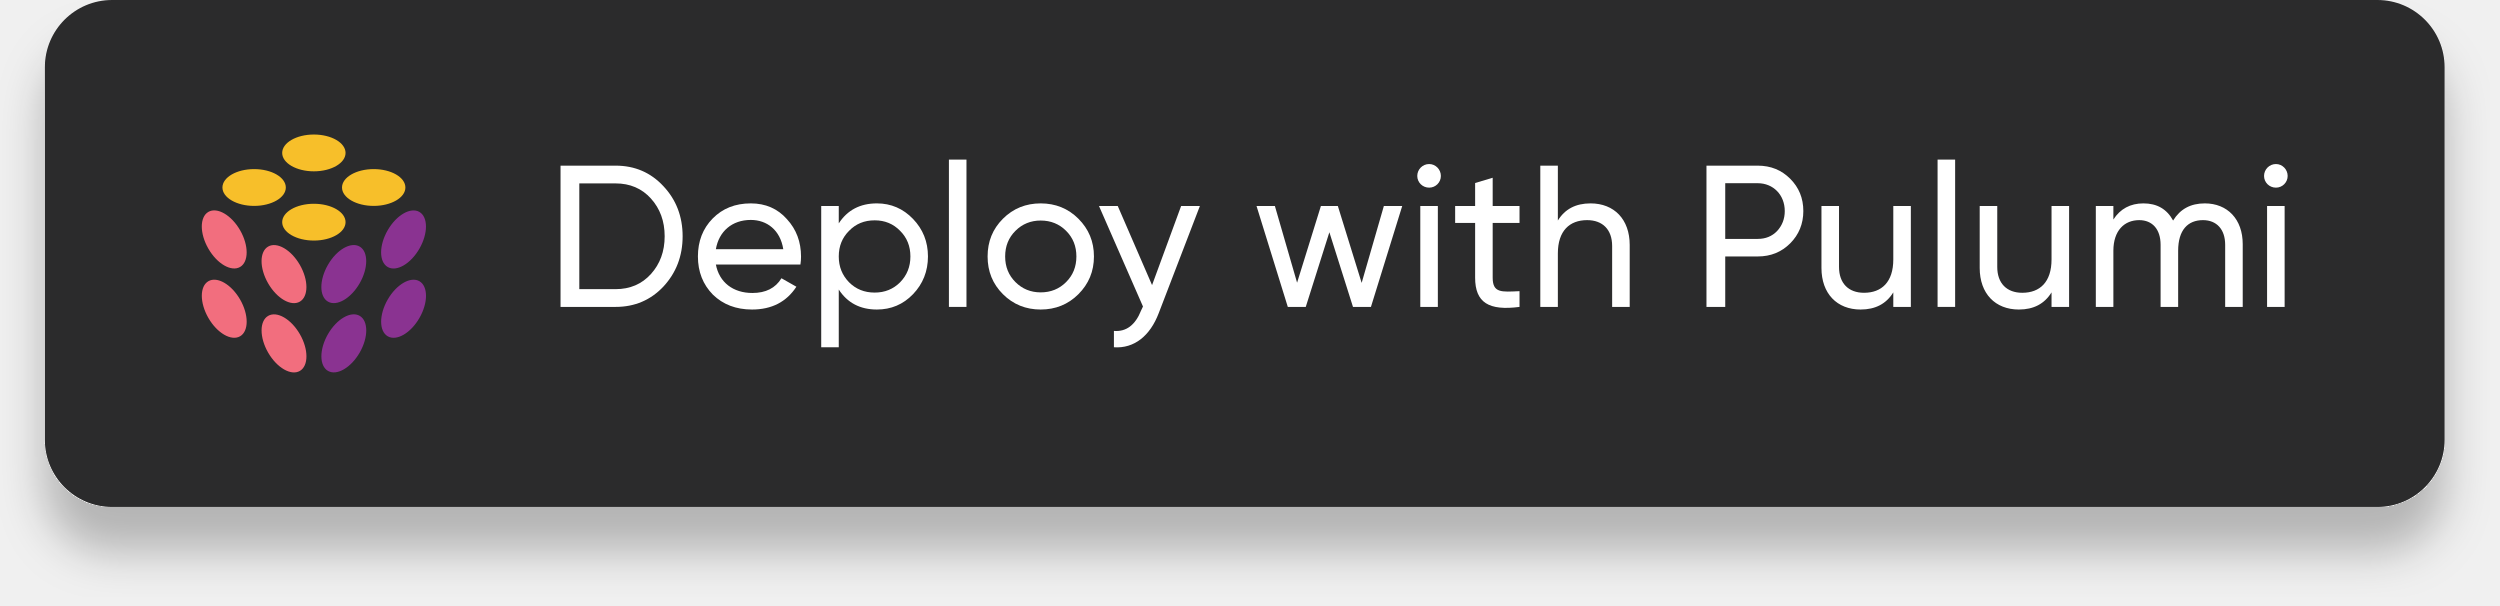
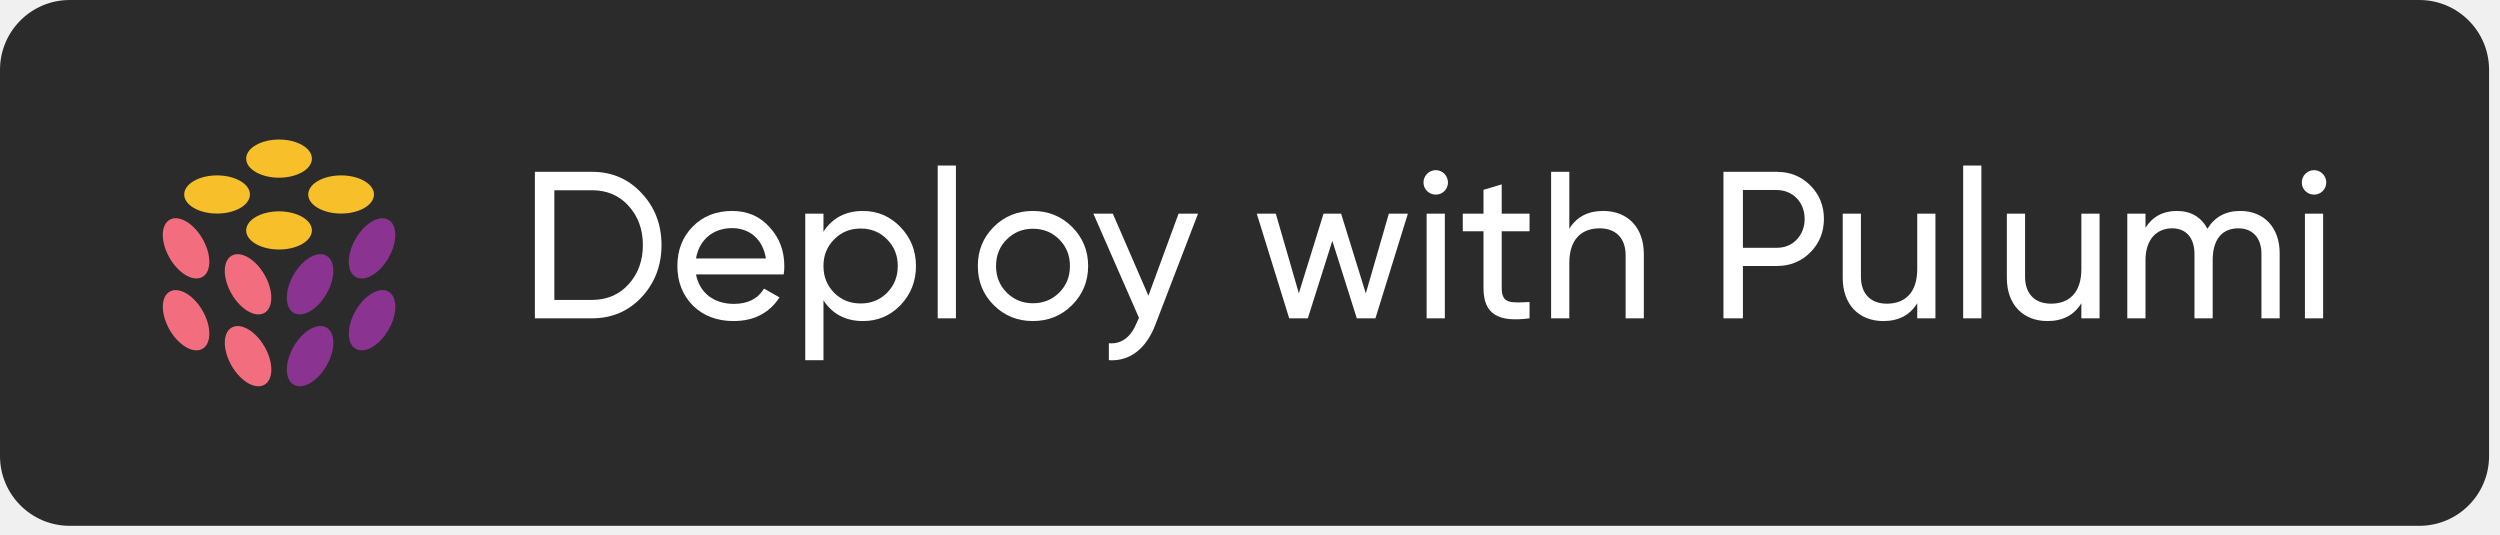
- <svg xmlns="http://www.w3.org/2000/svg" width="223" height="54" viewBox="0 0 223 54" fill="none">
-   <g filter="url(#filter0_d_1_64)">
-     <rect x="4" width="214.059" height="45.221" rx="6" fill="#2B2B2C" />
-     <path d="M21.416 29.996C22.199 29.543 22.2 28.076 21.419 26.719C20.639 25.363 19.372 24.63 18.589 25.083C17.807 25.536 17.806 27.003 18.587 28.36C19.367 29.717 20.634 30.449 21.416 29.996Z" fill="#F26E7E" />
-     <path d="M37.415 28.361C38.196 27.005 38.195 25.537 37.413 25.084C36.63 24.631 35.363 25.363 34.583 26.72C33.802 28.077 33.803 29.544 34.586 29.997C35.368 30.45 36.635 29.718 37.415 28.361Z" fill="#8A3391" />
-     <path d="M26.747 33.087C27.529 32.634 27.531 31.167 26.75 29.811C25.969 28.454 24.702 27.721 23.92 28.175C23.138 28.628 23.137 30.095 23.917 31.451C24.698 32.808 25.965 33.541 26.747 33.087Z" fill="#F26E7E" />
-     <path d="M32.086 31.448C32.866 30.092 32.865 28.625 32.083 28.172C31.301 27.718 30.034 28.451 29.253 29.807C28.472 31.164 28.474 32.631 29.256 33.084C30.038 33.537 31.305 32.805 32.086 31.448Z" fill="#8A3391" />
-     <path d="M27.997 15.282C29.559 15.282 30.824 14.547 30.824 13.641C30.824 12.735 29.559 12 27.997 12C26.436 12 25.171 12.735 25.171 13.641C25.171 14.547 26.436 15.282 27.997 15.282Z" fill="#F7BF2A" />
-     <path d="M21.415 23.814C22.197 23.361 22.198 21.894 21.417 20.537C20.637 19.18 19.37 18.448 18.587 18.901C17.805 19.354 17.804 20.822 18.585 22.178C19.365 23.535 20.632 24.267 21.415 23.814Z" fill="#F26E7E" />
-     <path d="M22.668 18.366C24.229 18.366 25.495 17.631 25.495 16.725C25.495 15.819 24.229 15.084 22.668 15.084C21.107 15.084 19.841 15.819 19.841 16.725C19.841 17.631 21.107 18.366 22.668 18.366Z" fill="#F7BF2A" />
-     <path d="M37.412 22.181C38.193 20.825 38.192 19.358 37.41 18.904C36.627 18.451 35.36 19.184 34.58 20.54C33.799 21.897 33.8 23.364 34.583 23.817C35.365 24.27 36.632 23.538 37.412 22.181Z" fill="#8A3391" />
-     <path d="M33.334 18.366C34.895 18.366 36.161 17.631 36.161 16.725C36.161 15.819 34.895 15.084 33.334 15.084C31.773 15.084 30.507 15.819 30.507 16.725C30.507 17.631 31.773 18.366 33.334 18.366Z" fill="#F7BF2A" />
-     <path d="M26.745 26.907C27.528 26.453 27.529 24.986 26.748 23.63C25.968 22.273 24.701 21.541 23.918 21.994C23.136 22.447 23.135 23.914 23.916 25.271C24.696 26.627 25.963 27.36 26.745 26.907Z" fill="#F26E7E" />
-     <path d="M32.083 25.268C32.863 23.912 32.862 22.445 32.08 21.992C31.297 21.538 30.03 22.271 29.25 23.628C28.469 24.984 28.471 26.451 29.253 26.904C30.035 27.358 31.302 26.625 32.083 25.268Z" fill="#8A3391" />
-     <path d="M27.997 21.458C29.559 21.458 30.824 20.723 30.824 19.817C30.824 18.91 29.559 18.176 27.997 18.176C26.436 18.176 25.171 18.91 25.171 19.817C25.171 20.723 26.436 21.458 27.997 21.458Z" fill="#F7BF2A" />
-     <path d="M50 14.776V27.376H54.914C56.624 27.376 58.046 26.764 59.18 25.558C60.314 24.334 60.89 22.84 60.89 21.076C60.89 19.312 60.314 17.818 59.18 16.612C58.046 15.388 56.624 14.776 54.914 14.776H50ZM51.674 25.792V16.36H54.914C56.192 16.36 57.254 16.81 58.064 17.71C58.874 18.61 59.288 19.726 59.288 21.076C59.288 22.426 58.874 23.542 58.064 24.442C57.254 25.342 56.192 25.792 54.914 25.792H51.674Z" fill="white" />
-     <path d="M71.398 23.596C71.434 23.362 71.452 23.128 71.452 22.894C71.452 21.58 71.038 20.464 70.192 19.546C69.364 18.61 68.284 18.142 66.97 18.142C65.584 18.142 64.45 18.592 63.568 19.492C62.686 20.392 62.254 21.526 62.254 22.876C62.254 24.244 62.704 25.378 63.586 26.278C64.486 27.16 65.656 27.61 67.078 27.61C68.842 27.61 70.156 26.926 71.038 25.576L69.706 24.82C69.166 25.702 68.302 26.134 67.114 26.134C65.404 26.134 64.162 25.198 63.856 23.596H71.398ZM66.97 19.618C68.41 19.618 69.598 20.518 69.868 22.228H63.856C64.126 20.644 65.296 19.618 66.97 19.618Z" fill="white" />
-     <path d="M78.22 18.142C76.726 18.142 75.592 18.736 74.818 19.924V18.376H73.252V30.976H74.818V25.828C75.592 27.016 76.726 27.61 78.22 27.61C79.48 27.61 80.56 27.16 81.442 26.242C82.324 25.324 82.774 24.19 82.774 22.876C82.774 21.562 82.324 20.446 81.442 19.528C80.56 18.61 79.48 18.142 78.22 18.142ZM78.022 26.098C77.104 26.098 76.348 25.792 75.736 25.18C75.124 24.55 74.818 23.794 74.818 22.876C74.818 21.958 75.124 21.202 75.736 20.59C76.348 19.96 77.104 19.654 78.022 19.654C78.922 19.654 79.678 19.96 80.29 20.59C80.902 21.202 81.208 21.958 81.208 22.876C81.208 23.794 80.902 24.55 80.29 25.18C79.678 25.792 78.922 26.098 78.022 26.098Z" fill="white" />
-     <path d="M86.209 27.376V14.236H84.643V27.376H86.209Z" fill="white" />
-     <path d="M96.194 26.242C97.112 25.324 97.58 24.208 97.58 22.876C97.58 21.544 97.112 20.428 96.194 19.51C95.276 18.592 94.142 18.142 92.828 18.142C91.514 18.142 90.38 18.592 89.462 19.51C88.544 20.428 88.094 21.544 88.094 22.876C88.094 24.208 88.544 25.324 89.462 26.242C90.38 27.16 91.514 27.61 92.828 27.61C94.142 27.61 95.276 27.16 96.194 26.242ZM92.828 26.08C91.946 26.08 91.19 25.774 90.578 25.162C89.966 24.55 89.66 23.794 89.66 22.876C89.66 21.958 89.966 21.202 90.578 20.59C91.19 19.978 91.946 19.672 92.828 19.672C93.728 19.672 94.484 19.978 95.096 20.59C95.708 21.202 96.014 21.958 96.014 22.876C96.014 23.794 95.708 24.55 95.096 25.162C94.484 25.774 93.728 26.08 92.828 26.08Z" fill="white" />
-     <path d="M102.764 25.432L99.704 18.376H98.03L101.954 27.34L101.792 27.682C101.27 28.996 100.46 29.608 99.362 29.518V30.976C101.162 31.102 102.584 29.968 103.358 27.934L107.03 18.376H105.356L102.764 25.432Z" fill="white" />
-     <path d="M121.46 25.234L119.336 18.376H117.824L115.7 25.216L113.72 18.376H112.082L114.872 27.376H116.474L118.58 20.716L120.686 27.376H122.288L125.078 18.376H123.44L121.46 25.234Z" fill="white" />
-     <path d="M127.482 16.738C128.058 16.738 128.526 16.27 128.526 15.694C128.526 15.118 128.058 14.632 127.482 14.632C126.888 14.632 126.42 15.118 126.42 15.694C126.42 16.27 126.888 16.738 127.482 16.738ZM128.256 27.376V18.376H126.69V27.376H128.256Z" fill="white" />
-     <path d="M135.541 18.376H133.147V15.856L131.581 16.324V18.376H129.799V19.888H131.581V24.766C131.581 26.998 132.805 27.736 135.541 27.376V25.972C133.939 26.044 133.147 26.152 133.147 24.766V19.888H135.541V18.376Z" fill="white" />
-     <path d="M141.877 18.142C140.563 18.142 139.591 18.646 138.961 19.672V14.776H137.395V27.376H138.961V22.606C138.961 20.59 140.005 19.636 141.571 19.636C142.957 19.636 143.803 20.482 143.803 21.94V27.376H145.369V21.85C145.369 19.564 143.983 18.142 141.877 18.142Z" fill="white" />
-     <path d="M152.217 14.776V27.376H153.891V22.876H156.789C157.959 22.876 158.913 22.48 159.687 21.706C160.461 20.932 160.857 19.96 160.857 18.826C160.857 17.674 160.461 16.72 159.687 15.946C158.913 15.172 157.959 14.776 156.789 14.776H152.217ZM153.891 21.31V16.342H156.789C158.175 16.342 159.201 17.386 159.201 18.826C159.201 19.528 158.967 20.122 158.517 20.608C158.067 21.076 157.491 21.31 156.789 21.31H153.891Z" fill="white" />
-     <path d="M168.882 23.146C168.882 25.162 167.838 26.116 166.272 26.116C164.886 26.116 164.04 25.27 164.04 23.812V18.376H162.474V23.902C162.474 26.188 163.86 27.61 165.966 27.61C167.28 27.61 168.252 27.106 168.882 26.08V27.376H170.448V18.376H168.882V23.146Z" fill="white" />
-     <path d="M174.398 27.376V14.236H172.832V27.376H174.398Z" fill="white" />
-     <path d="M182.997 23.146C182.997 25.162 181.953 26.116 180.387 26.116C179.001 26.116 178.155 25.27 178.155 23.812V18.376H176.589V23.902C176.589 26.188 177.975 27.61 180.081 27.61C181.395 27.61 182.367 27.106 182.997 26.08V27.376H184.563V18.376H182.997V23.146Z" fill="white" />
-     <path d="M196.667 18.142C195.407 18.142 194.471 18.646 193.841 19.672C193.283 18.646 192.401 18.142 191.195 18.142C190.025 18.142 189.125 18.628 188.513 19.582V18.376H186.947V27.376H188.513V22.372C188.513 20.554 189.503 19.636 190.817 19.636C191.987 19.636 192.725 20.446 192.725 21.832V27.376H194.291V22.372C194.291 20.518 195.155 19.636 196.505 19.636C197.711 19.636 198.485 20.446 198.485 21.832V27.376H200.051V21.778C200.051 19.546 198.683 18.142 196.667 18.142Z" fill="white" />
-     <path d="M203.015 16.738C203.591 16.738 204.059 16.27 204.059 15.694C204.059 15.118 203.591 14.632 203.015 14.632C202.421 14.632 201.953 15.118 201.953 15.694C201.953 16.27 202.421 16.738 203.015 16.738ZM203.789 27.376V18.376H202.223V27.376H203.789Z" fill="white" />
-   </g>
-   <defs>
-     <filter id="filter0_d_1_64" x="0" y="0" width="222.059" height="53.221" filterUnits="userSpaceOnUse" color-interpolation-filters="sRGB">
-       <feFlood flood-opacity="0" result="BackgroundImageFix" />
-       <feColorMatrix in="SourceAlpha" type="matrix" values="0 0 0 0 0 0 0 0 0 0 0 0 0 0 0 0 0 0 127 0" result="hardAlpha" />
-       <feOffset dy="4" />
-       <feGaussianBlur stdDeviation="2" />
-       <feComposite in2="hardAlpha" operator="out" />
-       <feColorMatrix type="matrix" values="0 0 0 0 0 0 0 0 0 0 0 0 0 0 0 0 0 0 0.25 0" />
-       <feBlend mode="normal" in2="BackgroundImageFix" result="effect1_dropShadow_1_64" />
-       <feBlend mode="normal" in="SourceGraphic" in2="effect1_dropShadow_1_64" result="shape" />
-     </filter>
-   </defs>
+ <svg xmlns="http://www.w3.org/2000/svg" width="215" height="46" viewBox="0 0 215 46" fill="none">
+   <rect width="214.059" height="45.221" rx="6" fill="#2B2B2C" />
+   <path d="M17.416 29.996C18.199 29.543 18.2 28.076 17.419 26.719C16.639 25.363 15.372 24.63 14.589 25.083C13.807 25.536 13.806 27.003 14.586 28.36C15.367 29.717 16.634 30.449 17.416 29.996Z" fill="#F26E7E" />
+   <path d="M33.415 28.361C34.196 27.005 34.195 25.537 33.413 25.084C32.63 24.631 31.363 25.363 30.582 26.72C29.802 28.077 29.803 29.544 30.586 29.997C31.368 30.45 32.635 29.718 33.415 28.361Z" fill="#8A3391" />
+   <path d="M22.747 33.087C23.529 32.634 23.531 31.167 22.75 29.811C21.969 28.454 20.702 27.721 19.92 28.175C19.138 28.628 19.137 30.095 19.917 31.451C20.698 32.808 21.965 33.541 22.747 33.087Z" fill="#F26E7E" />
+   <path d="M28.086 31.448C28.866 30.092 28.865 28.625 28.083 28.172C27.301 27.718 26.034 28.451 25.253 29.807C24.472 31.164 24.474 32.631 25.256 33.084C26.038 33.537 27.305 32.805 28.086 31.448Z" fill="#8A3391" />
+   <path d="M23.997 15.282C25.559 15.282 26.824 14.547 26.824 13.641C26.824 12.735 25.559 12 23.997 12C22.436 12 21.171 12.735 21.171 13.641C21.171 14.547 22.436 15.282 23.997 15.282Z" fill="#F7BF2A" />
+   <path d="M17.415 23.814C18.197 23.361 18.198 21.894 17.417 20.537C16.637 19.18 15.37 18.448 14.588 18.901C13.805 19.354 13.804 20.822 14.585 22.178C15.365 23.535 16.632 24.267 17.415 23.814Z" fill="#F26E7E" />
+   <path d="M18.668 18.366C20.229 18.366 21.495 17.631 21.495 16.725C21.495 15.819 20.229 15.084 18.668 15.084C17.107 15.084 15.841 15.819 15.841 16.725C15.841 17.631 17.107 18.366 18.668 18.366Z" fill="#F7BF2A" />
+   <path d="M33.412 22.181C34.193 20.825 34.192 19.358 33.41 18.904C32.627 18.451 31.36 19.184 30.58 20.54C29.799 21.897 29.8 23.364 30.582 23.817C31.365 24.27 32.632 23.538 33.412 22.181Z" fill="#8A3391" />
+   <path d="M29.334 18.366C30.895 18.366 32.161 17.631 32.161 16.725C32.161 15.819 30.895 15.084 29.334 15.084C27.773 15.084 26.507 15.819 26.507 16.725C26.507 17.631 27.773 18.366 29.334 18.366Z" fill="#F7BF2A" />
+   <path d="M22.745 26.907C23.528 26.453 23.529 24.986 22.748 23.63C21.968 22.273 20.701 21.541 19.918 21.994C19.136 22.447 19.135 23.914 19.916 25.271C20.696 26.627 21.963 27.36 22.745 26.907Z" fill="#F26E7E" />
+   <path d="M28.083 25.268C28.863 23.912 28.862 22.445 28.08 21.992C27.297 21.538 26.03 22.271 25.25 23.628C24.469 24.984 24.471 26.451 25.253 26.904C26.035 27.358 27.302 26.625 28.083 25.268Z" fill="#8A3391" />
+   <path d="M23.997 21.458C25.559 21.458 26.824 20.723 26.824 19.817C26.824 18.91 25.559 18.176 23.997 18.176C22.436 18.176 21.171 18.91 21.171 19.817C21.171 20.723 22.436 21.458 23.997 21.458Z" fill="#F7BF2A" />
+   <path d="M46 14.776V27.376H50.914C52.624 27.376 54.046 26.764 55.18 25.558C56.314 24.334 56.89 22.84 56.89 21.076C56.89 19.312 56.314 17.818 55.18 16.612C54.046 15.388 52.624 14.776 50.914 14.776H46ZM47.674 25.792V16.36H50.914C52.192 16.36 53.254 16.81 54.064 17.71C54.874 18.61 55.288 19.726 55.288 21.076C55.288 22.426 54.874 23.542 54.064 24.442C53.254 25.342 52.192 25.792 50.914 25.792H47.674Z" fill="white" />
+   <path d="M67.398 23.596C67.434 23.362 67.452 23.128 67.452 22.894C67.452 21.58 67.038 20.464 66.192 19.546C65.364 18.61 64.284 18.142 62.97 18.142C61.584 18.142 60.45 18.592 59.568 19.492C58.686 20.392 58.254 21.526 58.254 22.876C58.254 24.244 58.704 25.378 59.586 26.278C60.486 27.16 61.656 27.61 63.078 27.61C64.842 27.61 66.156 26.926 67.038 25.576L65.706 24.82C65.166 25.702 64.302 26.134 63.114 26.134C61.404 26.134 60.162 25.198 59.856 23.596H67.398ZM62.97 19.618C64.41 19.618 65.598 20.518 65.868 22.228H59.856C60.126 20.644 61.296 19.618 62.97 19.618Z" fill="white" />
+   <path d="M74.22 18.142C72.726 18.142 71.592 18.736 70.818 19.924V18.376H69.252V30.976H70.818V25.828C71.592 27.016 72.726 27.61 74.22 27.61C75.48 27.61 76.56 27.16 77.442 26.242C78.324 25.324 78.774 24.19 78.774 22.876C78.774 21.562 78.324 20.446 77.442 19.528C76.56 18.61 75.48 18.142 74.22 18.142ZM74.022 26.098C73.104 26.098 72.348 25.792 71.736 25.18C71.124 24.55 70.818 23.794 70.818 22.876C70.818 21.958 71.124 21.202 71.736 20.59C72.348 19.96 73.104 19.654 74.022 19.654C74.922 19.654 75.678 19.96 76.29 20.59C76.902 21.202 77.208 21.958 77.208 22.876C77.208 23.794 76.902 24.55 76.29 25.18C75.678 25.792 74.922 26.098 74.022 26.098Z" fill="white" />
+   <path d="M82.209 27.376V14.236H80.643V27.376H82.209Z" fill="white" />
+   <path d="M92.194 26.242C93.112 25.324 93.58 24.208 93.58 22.876C93.58 21.544 93.112 20.428 92.194 19.51C91.276 18.592 90.142 18.142 88.828 18.142C87.514 18.142 86.38 18.592 85.462 19.51C84.544 20.428 84.094 21.544 84.094 22.876C84.094 24.208 84.544 25.324 85.462 26.242C86.38 27.16 87.514 27.61 88.828 27.61C90.142 27.61 91.276 27.16 92.194 26.242ZM88.828 26.08C87.946 26.08 87.19 25.774 86.578 25.162C85.966 24.55 85.66 23.794 85.66 22.876C85.66 21.958 85.966 21.202 86.578 20.59C87.19 19.978 87.946 19.672 88.828 19.672C89.728 19.672 90.484 19.978 91.096 20.59C91.708 21.202 92.014 21.958 92.014 22.876C92.014 23.794 91.708 24.55 91.096 25.162C90.484 25.774 89.728 26.08 88.828 26.08Z" fill="white" />
+   <path d="M98.764 25.432L95.704 18.376H94.03L97.954 27.34L97.792 27.682C97.27 28.996 96.46 29.608 95.362 29.518V30.976C97.162 31.102 98.584 29.968 99.358 27.934L103.03 18.376H101.356L98.764 25.432Z" fill="white" />
+   <path d="M117.46 25.234L115.336 18.376H113.824L111.7 25.216L109.72 18.376H108.082L110.872 27.376H112.474L114.58 20.716L116.686 27.376H118.288L121.078 18.376H119.44L117.46 25.234Z" fill="white" />
+   <path d="M123.482 16.738C124.058 16.738 124.526 16.27 124.526 15.694C124.526 15.118 124.058 14.632 123.482 14.632C122.888 14.632 122.42 15.118 122.42 15.694C122.42 16.27 122.888 16.738 123.482 16.738ZM124.256 27.376V18.376H122.69V27.376H124.256Z" fill="white" />
+   <path d="M131.541 18.376H129.147V15.856L127.581 16.324V18.376H125.799V19.888H127.581V24.766C127.581 26.998 128.805 27.736 131.541 27.376V25.972C129.939 26.044 129.147 26.152 129.147 24.766V19.888H131.541V18.376Z" fill="white" />
+   <path d="M137.877 18.142C136.563 18.142 135.591 18.646 134.961 19.672V14.776H133.395V27.376H134.961V22.606C134.961 20.59 136.005 19.636 137.571 19.636C138.957 19.636 139.803 20.482 139.803 21.94V27.376H141.369V21.85C141.369 19.564 139.983 18.142 137.877 18.142Z" fill="white" />
+   <path d="M148.217 14.776V27.376H149.891V22.876H152.789C153.959 22.876 154.913 22.48 155.687 21.706C156.461 20.932 156.857 19.96 156.857 18.826C156.857 17.674 156.461 16.72 155.687 15.946C154.913 15.172 153.959 14.776 152.789 14.776H148.217ZM149.891 21.31V16.342H152.789C154.175 16.342 155.201 17.386 155.201 18.826C155.201 19.528 154.967 20.122 154.517 20.608C154.067 21.076 153.491 21.31 152.789 21.31H149.891Z" fill="white" />
+   <path d="M164.882 23.146C164.882 25.162 163.838 26.116 162.272 26.116C160.886 26.116 160.04 25.27 160.04 23.812V18.376H158.474V23.902C158.474 26.188 159.86 27.61 161.966 27.61C163.28 27.61 164.252 27.106 164.882 26.08V27.376H166.448V18.376H164.882V23.146Z" fill="white" />
+   <path d="M170.398 27.376V14.236H168.832V27.376H170.398Z" fill="white" />
+   <path d="M178.997 23.146C178.997 25.162 177.953 26.116 176.387 26.116C175.001 26.116 174.155 25.27 174.155 23.812V18.376H172.589V23.902C172.589 26.188 173.975 27.61 176.081 27.61C177.395 27.61 178.367 27.106 178.997 26.08V27.376H180.563V18.376H178.997V23.146Z" fill="white" />
+   <path d="M192.667 18.142C191.407 18.142 190.471 18.646 189.841 19.672C189.283 18.646 188.401 18.142 187.195 18.142C186.025 18.142 185.125 18.628 184.513 19.582V18.376H182.947V27.376H184.513V22.372C184.513 20.554 185.503 19.636 186.817 19.636C187.987 19.636 188.725 20.446 188.725 21.832V27.376H190.291V22.372C190.291 20.518 191.155 19.636 192.505 19.636C193.711 19.636 194.485 20.446 194.485 21.832V27.376H196.051V21.778C196.051 19.546 194.683 18.142 192.667 18.142Z" fill="white" />
+   <path d="M199.015 16.738C199.591 16.738 200.059 16.27 200.059 15.694C200.059 15.118 199.591 14.632 199.015 14.632C198.421 14.632 197.953 15.118 197.953 15.694C197.953 16.27 198.421 16.738 199.015 16.738ZM199.789 27.376V18.376H198.223V27.376H199.789Z" fill="white" />
</svg>
